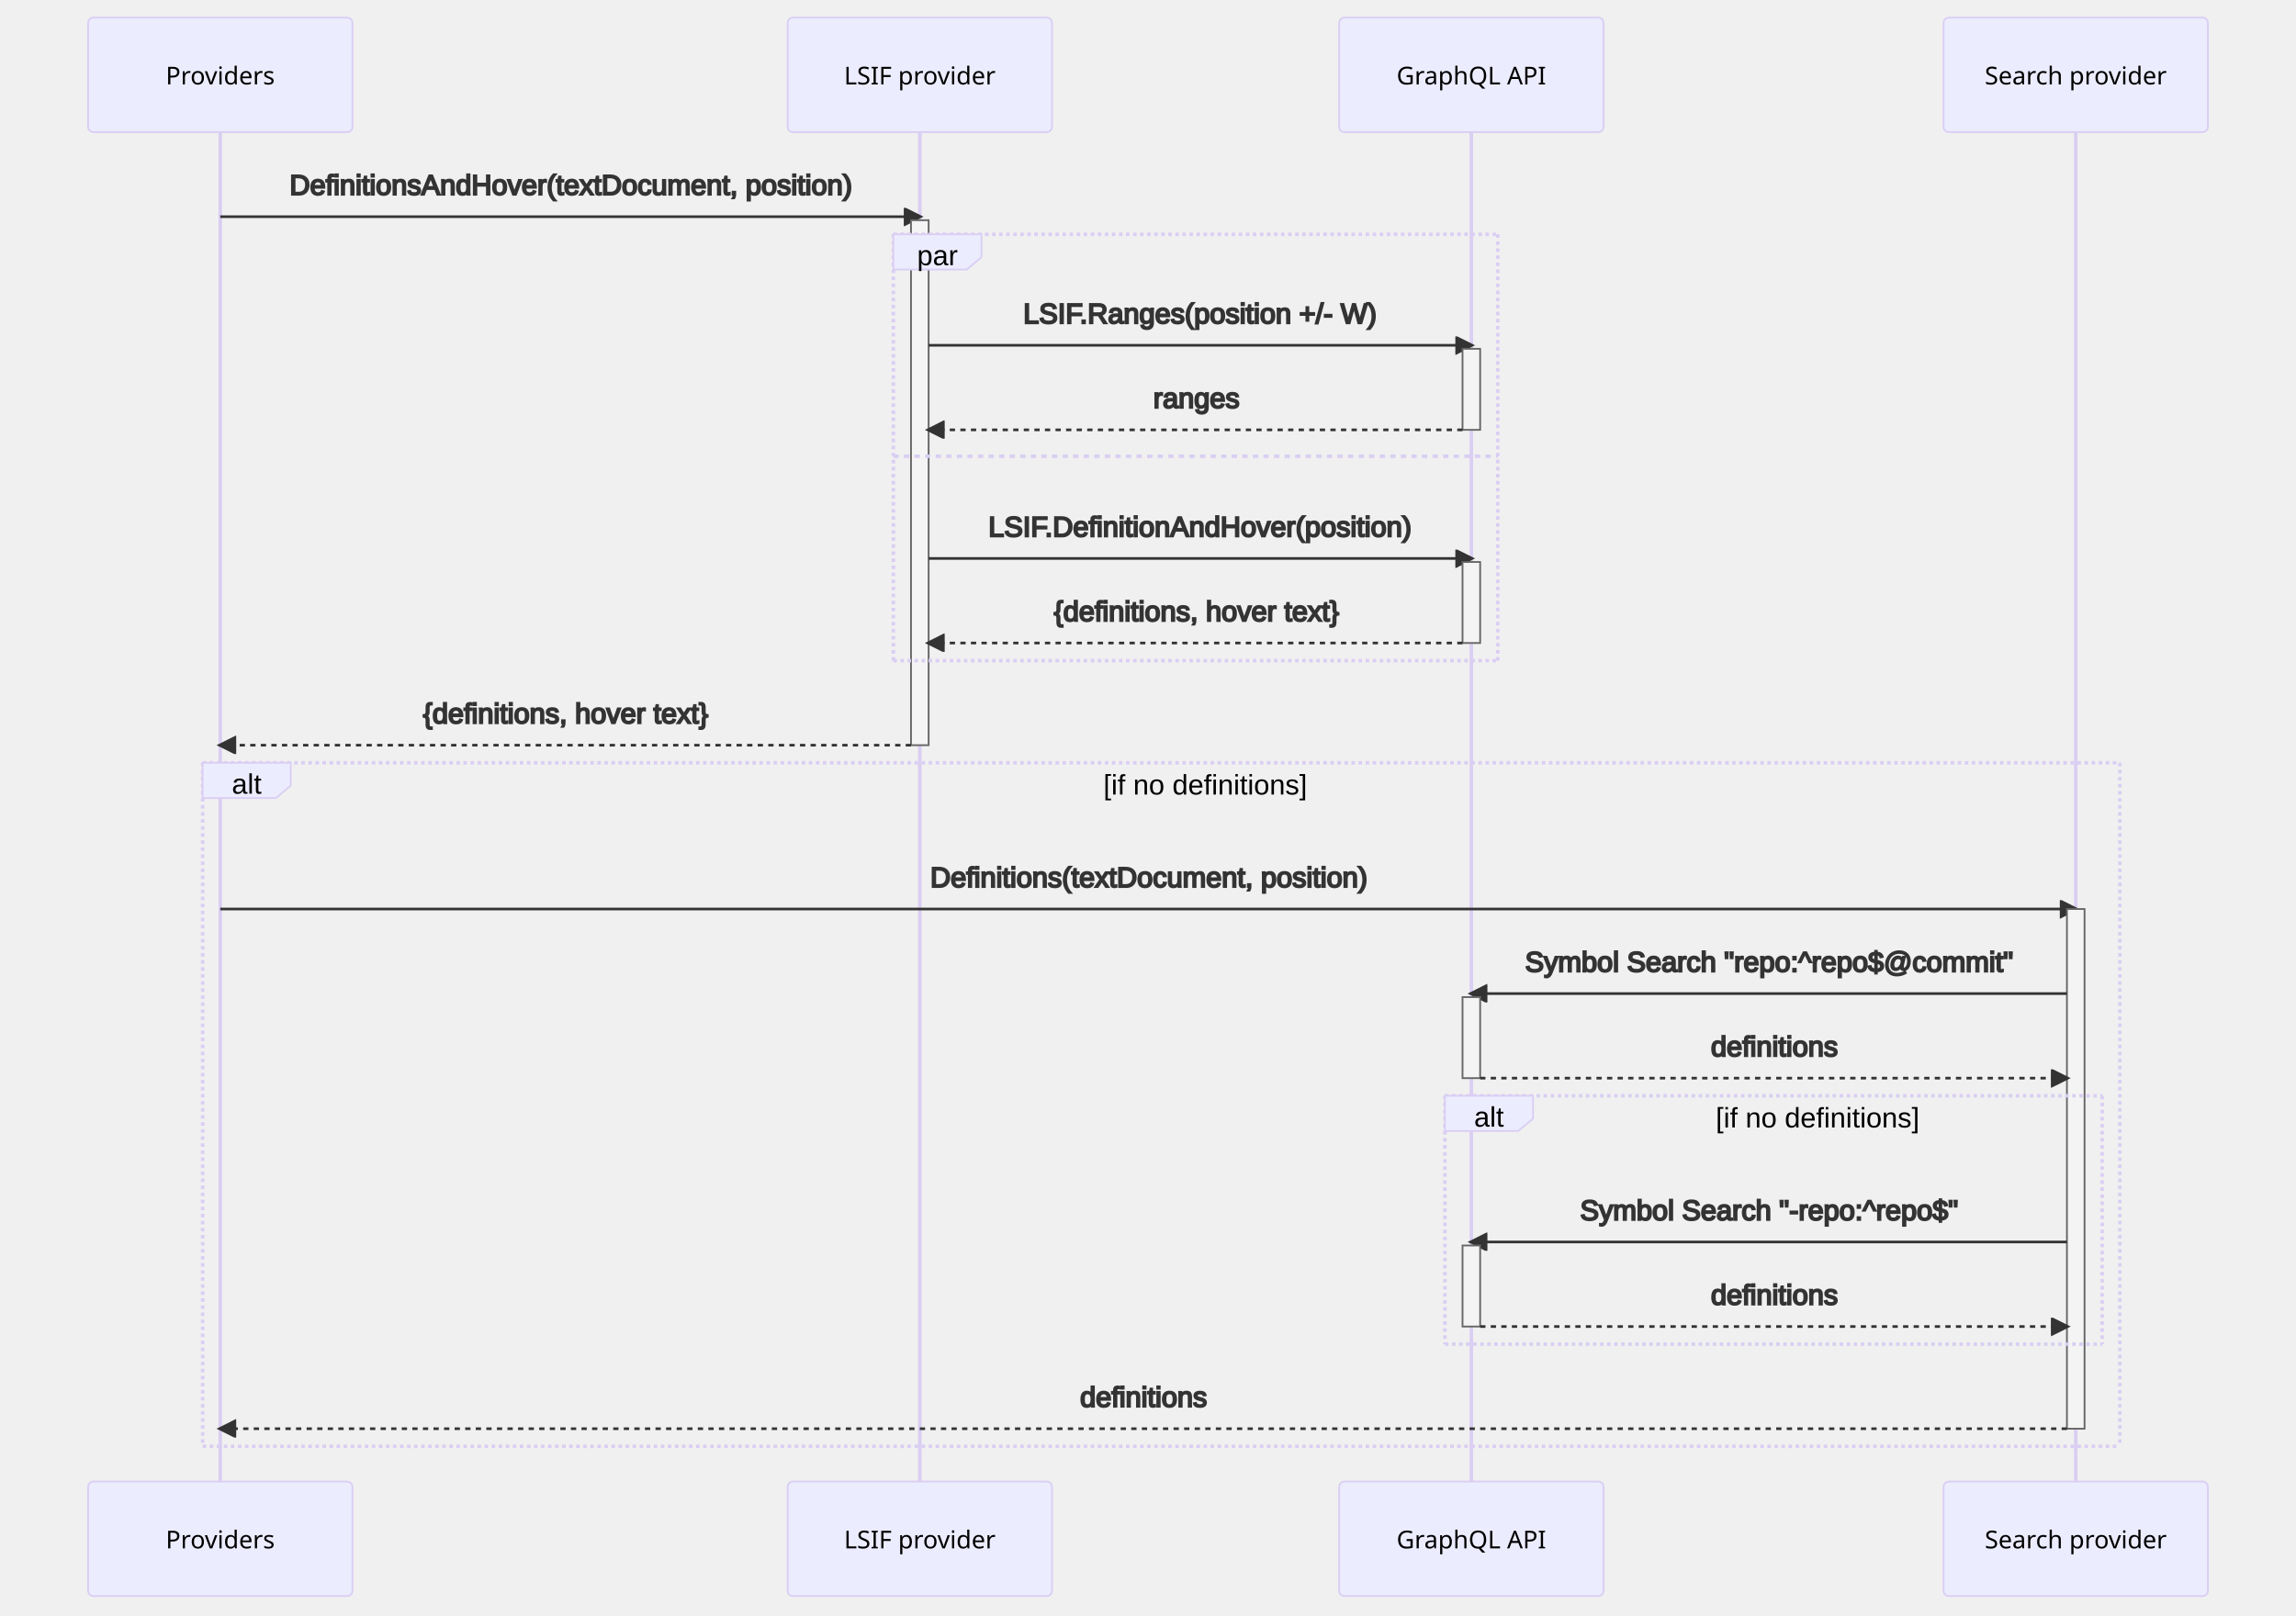
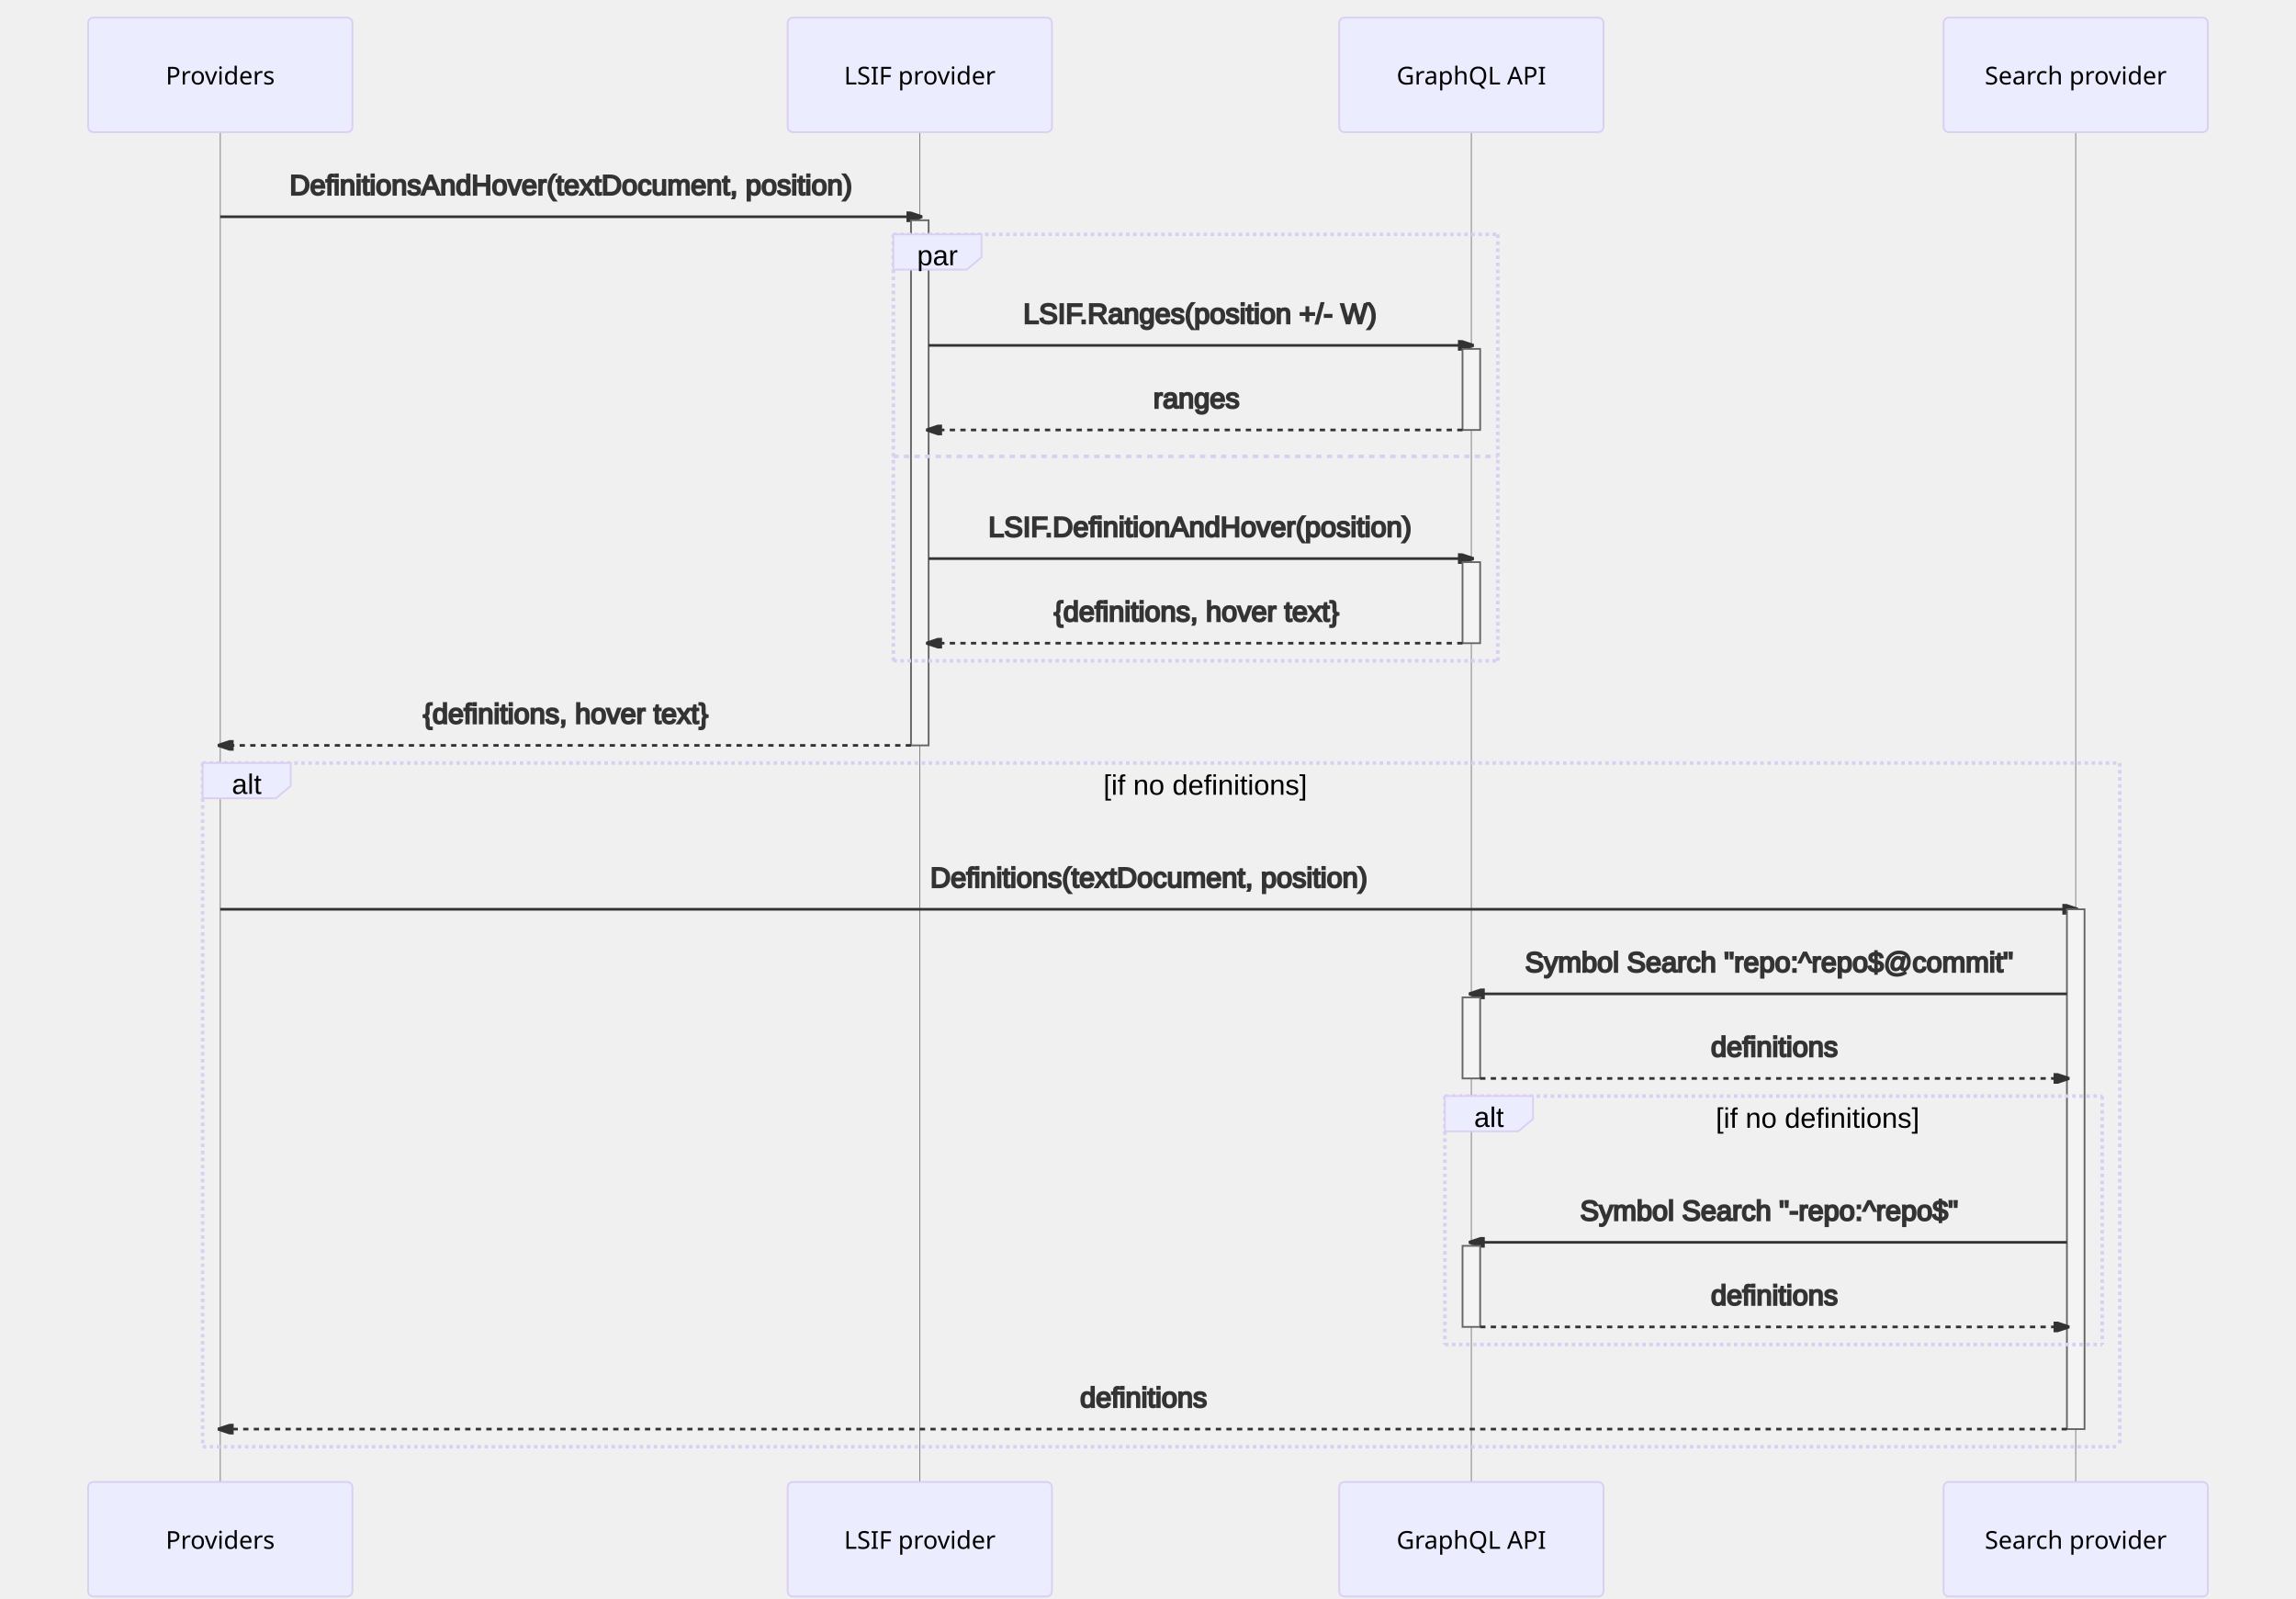
- <svg xmlns="http://www.w3.org/2000/svg" id="mermaid-extension-definitions" width="100%" height="917" style="max-width: 1303px;" viewBox="-50 -10 1303 917">
-   <style>#mermaid-extension-definitions {font-family:"trebuchet ms",verdana,arial,sans-serif;font-size:16px;fill:#333;}#mermaid-extension-definitions .error-icon{fill:#552222;}#mermaid-extension-definitions .error-text{fill:#552222;stroke:#552222;}#mermaid-extension-definitions .edge-thickness-normal{stroke-width:2px;}#mermaid-extension-definitions .edge-thickness-thick{stroke-width:3.5px;}#mermaid-extension-definitions .edge-pattern-solid{stroke-dasharray:0;}#mermaid-extension-definitions .edge-pattern-dashed{stroke-dasharray:3;}#mermaid-extension-definitions .edge-pattern-dotted{stroke-dasharray:2;}#mermaid-extension-definitions .marker{fill:#333333;stroke:#333333;}#mermaid-extension-definitions .marker.cross{stroke:#333333;}#mermaid-extension-definitions svg{font-family:"trebuchet ms",verdana,arial,sans-serif;font-size:16px;}#mermaid-extension-definitions .actor{stroke:hsl(259.626, 59.777%, 87.902%);fill:#ECECFF;}#mermaid-extension-definitions text.actor&gt;tspan{fill:black;stroke:none;}#mermaid-extension-definitions .actor-line{stroke:grey;}#mermaid-extension-definitions .messageLine0{stroke-width:1.5;stroke-dasharray:none;stroke:#333;}#mermaid-extension-definitions .messageLine1{stroke-width:1.5;stroke-dasharray:2,2;stroke:#333;}#mermaid-extension-definitions #arrowhead path{fill:#333;stroke:#333;}#mermaid-extension-definitions .sequenceNumber{fill:white;}#mermaid-extension-definitions #sequencenumber{fill:#333;}#mermaid-extension-definitions #crosshead path{fill:#333;stroke:#333;}#mermaid-extension-definitions .messageText{fill:#333;stroke:#333;}#mermaid-extension-definitions .labelBox{stroke:hsl(259.626, 59.777%, 87.902%);fill:#ECECFF;}#mermaid-extension-definitions .labelText,#mermaid-extension-definitions .labelText&gt;tspan{fill:black;stroke:none;}#mermaid-extension-definitions .loopText,#mermaid-extension-definitions .loopText&gt;tspan{fill:black;stroke:none;}#mermaid-extension-definitions .loopLine{stroke-width:2px;stroke-dasharray:2,2;stroke:hsl(259.626, 59.777%, 87.902%);fill:hsl(259.626, 59.777%, 87.902%);}#mermaid-extension-definitions .note{stroke:#aaaa33;fill:#fff5ad;}#mermaid-extension-definitions .noteText,#mermaid-extension-definitions .noteText&gt;tspan{fill:black;stroke:none;}#mermaid-extension-definitions .activation0{fill:#f4f4f4;stroke:#666;}#mermaid-extension-definitions .activation1{fill:#f4f4f4;stroke:#666;}#mermaid-extension-definitions .activation2{fill:#f4f4f4;stroke:#666;}#mermaid-extension-definitions .actorPopupMenu{position:absolute;}#mermaid-extension-definitions .actorPopupMenuPanel{position:absolute;fill:#ECECFF;box-shadow:0px 8px 16px 0px rgba(0,0,0,0.2);filter:drop-shadow(3px 5px 2px rgb(0 0 0 / 0.4));}#mermaid-extension-definitions .actor-man line{stroke:hsl(259.626, 59.777%, 87.902%);fill:#ECECFF;}#mermaid-extension-definitions .actor-man circle,#mermaid-extension-definitions line{stroke:hsl(259.626, 59.777%, 87.902%);fill:#ECECFF;stroke-width:2px;}#mermaid-extension-definitions :root{--mermaid-font-family:"trebuchet ms",verdana,arial,sans-serif;}</style>
+ <svg xmlns="http://www.w3.org/2000/svg" id="mermaid-extension-definitions" width="100%" height="100%" style="max-width:1303px;" viewBox="-50 -10 1303 907">
+   <style>#mermaid-extension-definitions{font-family:"trebuchet ms",verdana,arial;font-size:16px;fill:#333;}#mermaid-extension-definitions .error-icon{fill:#552222;}#mermaid-extension-definitions .error-text{fill:#552222;stroke:#552222;}#mermaid-extension-definitions .edge-thickness-normal{stroke-width:2px;}#mermaid-extension-definitions .edge-thickness-thick{stroke-width:3.5px;}#mermaid-extension-definitions .edge-pattern-solid{stroke-dasharray:0;}#mermaid-extension-definitions .edge-pattern-dashed{stroke-dasharray:3;}#mermaid-extension-definitions .edge-pattern-dotted{stroke-dasharray:2;}#mermaid-extension-definitions .marker{fill:#333333;}#mermaid-extension-definitions .marker.cross{stroke:#333333;}#mermaid-extension-definitions svg{font-family:"trebuchet ms",verdana,arial;font-size:16px;}#mermaid-extension-definitions .actor{stroke:hsl(259.626,59.777%,87.902%);fill:#ECECFF;}#mermaid-extension-definitions text.actor &gt; tspan{fill:black;stroke:none;}#mermaid-extension-definitions .actor-line{stroke:grey;}#mermaid-extension-definitions .messageLine0{stroke-width:1.5;stroke-dasharray:none;stroke:#333;}#mermaid-extension-definitions .messageLine1{stroke-width:1.5;stroke-dasharray:2,2;stroke:#333;}#mermaid-extension-definitions #arrowhead path{fill:#333;stroke:#333;}#mermaid-extension-definitions .sequenceNumber{fill:white;}#mermaid-extension-definitions #sequencenumber{fill:#333;}#mermaid-extension-definitions #crosshead path{fill:#333;stroke:#333;}#mermaid-extension-definitions .messageText{fill:#333;stroke:#333;}#mermaid-extension-definitions .labelBox{stroke:hsl(259.626,59.777%,87.902%);fill:#ECECFF;}#mermaid-extension-definitions .labelText,#mermaid-extension-definitions .labelText &gt; tspan{fill:black;stroke:none;}#mermaid-extension-definitions .loopText,#mermaid-extension-definitions .loopText &gt; tspan{fill:black;stroke:none;}#mermaid-extension-definitions .loopLine{stroke-width:2px;stroke-dasharray:2,2;stroke:hsl(259.626,59.777%,87.902%);fill:hsl(259.626,59.777%,87.902%);}#mermaid-extension-definitions .note{stroke:#aaaa33;fill:#fff5ad;}#mermaid-extension-definitions .noteText,#mermaid-extension-definitions .noteText &gt; tspan{fill:black;stroke:none;}#mermaid-extension-definitions .activation0{fill:#f4f4f4;stroke:#666;}#mermaid-extension-definitions .activation1{fill:#f4f4f4;stroke:#666;}#mermaid-extension-definitions .activation2{fill:#f4f4f4;stroke:#666;}#mermaid-extension-definitions:root{--mermaid-font-family:"trebuchet ms",verdana,arial;}#mermaid-extension-definitions sequence{fill:apa;}</style>
  <g />
-   <defs>
-     <symbol id="computer" width="24" height="24">
-       <path transform="scale(.5)" d="M2 2v13h20v-13h-20zm18 11h-16v-9h16v9zm-10.228 6l.466-1h3.524l.467 1h-4.457zm14.228 3h-24l2-6h2.104l-1.33 4h18.45l-1.297-4h2.073l2 6zm-5-10h-14v-7h14v7z" />
-     </symbol>
-   </defs>
-   <defs>
-     <symbol id="database" fill-rule="evenodd" clip-rule="evenodd">
-       <path transform="scale(.5)" d="M12.258.001l.256.004.255.005.253.008.251.01.249.012.247.015.246.016.242.019.241.02.239.023.236.024.233.027.231.028.229.031.225.032.223.034.22.036.217.038.214.04.211.041.208.043.205.045.201.046.198.048.194.05.191.051.187.053.183.054.18.056.175.057.172.059.168.06.163.061.16.063.155.064.15.066.074.033.073.033.071.034.07.034.069.035.068.035.067.035.066.035.064.036.064.036.062.036.06.036.06.037.058.037.058.037.055.038.055.038.053.038.052.038.051.039.05.039.048.039.047.039.045.04.044.04.043.04.041.04.04.041.039.041.037.041.036.041.034.041.033.042.032.042.03.042.029.042.027.042.026.043.024.043.023.043.021.043.02.043.018.044.017.043.015.044.013.044.012.044.011.045.009.044.007.045.006.045.004.045.002.045.001.045v17l-.001.045-.002.045-.004.045-.006.045-.007.045-.009.044-.011.045-.012.044-.013.044-.015.044-.017.043-.018.044-.02.043-.021.043-.023.043-.024.043-.026.043-.027.042-.029.042-.03.042-.032.042-.033.042-.034.041-.036.041-.037.041-.039.041-.04.041-.041.04-.043.04-.044.04-.045.04-.047.039-.048.039-.05.039-.051.039-.052.038-.053.038-.055.038-.055.038-.058.037-.058.037-.06.037-.06.036-.062.036-.064.036-.064.036-.066.035-.067.035-.068.035-.069.035-.07.034-.071.034-.073.033-.074.033-.15.066-.155.064-.16.063-.163.061-.168.06-.172.059-.175.057-.18.056-.183.054-.187.053-.191.051-.194.05-.198.048-.201.046-.205.045-.208.043-.211.041-.214.04-.217.038-.22.036-.223.034-.225.032-.229.031-.231.028-.233.027-.236.024-.239.023-.241.02-.242.019-.246.016-.247.015-.249.012-.251.01-.253.008-.255.005-.256.004-.258.001-.258-.001-.256-.004-.255-.005-.253-.008-.251-.01-.249-.012-.247-.015-.245-.016-.243-.019-.241-.02-.238-.023-.236-.024-.234-.027-.231-.028-.228-.031-.226-.032-.223-.034-.22-.036-.217-.038-.214-.04-.211-.041-.208-.043-.204-.045-.201-.046-.198-.048-.195-.05-.19-.051-.187-.053-.184-.054-.179-.056-.176-.057-.172-.059-.167-.06-.164-.061-.159-.063-.155-.064-.151-.066-.074-.033-.072-.033-.072-.034-.07-.034-.069-.035-.068-.035-.067-.035-.066-.035-.064-.036-.063-.036-.062-.036-.061-.036-.06-.037-.058-.037-.057-.037-.056-.038-.055-.038-.053-.038-.052-.038-.051-.039-.049-.039-.049-.039-.046-.039-.046-.04-.044-.04-.043-.04-.041-.04-.04-.041-.039-.041-.037-.041-.036-.041-.034-.041-.033-.042-.032-.042-.03-.042-.029-.042-.027-.042-.026-.043-.024-.043-.023-.043-.021-.043-.02-.043-.018-.044-.017-.043-.015-.044-.013-.044-.012-.044-.011-.045-.009-.044-.007-.045-.006-.045-.004-.045-.002-.045-.001-.045v-17l.001-.045.002-.045.004-.045.006-.045.007-.045.009-.044.011-.045.012-.044.013-.044.015-.044.017-.043.018-.044.02-.043.021-.043.023-.043.024-.043.026-.043.027-.042.029-.042.03-.042.032-.042.033-.042.034-.041.036-.041.037-.041.039-.041.04-.041.041-.04.043-.04.044-.04.046-.04.046-.039.049-.039.049-.039.051-.039.052-.038.053-.038.055-.038.056-.038.057-.037.058-.037.06-.037.061-.036.062-.036.063-.036.064-.036.066-.035.067-.035.068-.035.069-.035.07-.034.072-.034.072-.033.074-.033.151-.066.155-.064.159-.063.164-.061.167-.06.172-.059.176-.057.179-.056.184-.054.187-.053.19-.051.195-.05.198-.048.201-.046.204-.045.208-.043.211-.041.214-.04.217-.038.22-.036.223-.034.226-.032.228-.031.231-.028.234-.027.236-.024.238-.023.241-.02.243-.019.245-.016.247-.015.249-.012.251-.01.253-.008.255-.005.256-.004.258-.001.258.001zm-9.258 20.499v.01l.001.021.003.021.004.022.005.021.006.022.007.022.009.023.01.022.011.023.012.023.013.023.015.023.016.024.017.023.018.024.019.024.021.024.022.025.023.024.024.025.052.049.056.05.061.051.066.051.07.051.075.051.079.052.084.052.088.052.092.052.097.052.102.051.105.052.11.052.114.051.119.051.123.051.127.05.131.05.135.05.139.048.144.049.147.047.152.047.155.047.16.045.163.045.167.043.171.043.176.041.178.041.183.039.187.039.19.037.194.035.197.035.202.033.204.031.209.03.212.029.216.027.219.025.222.024.226.021.23.02.233.018.236.016.24.015.243.012.246.01.249.008.253.005.256.004.259.001.26-.001.257-.004.254-.005.25-.008.247-.011.244-.012.241-.014.237-.016.233-.018.231-.021.226-.021.224-.024.22-.026.216-.027.212-.028.21-.031.205-.031.202-.034.198-.034.194-.036.191-.037.187-.039.183-.04.179-.04.175-.042.172-.043.168-.044.163-.045.16-.046.155-.046.152-.047.148-.048.143-.049.139-.049.136-.05.131-.05.126-.05.123-.051.118-.052.114-.051.11-.052.106-.052.101-.052.096-.052.092-.052.088-.053.083-.051.079-.052.074-.052.07-.051.065-.051.06-.051.056-.05.051-.05.023-.024.023-.025.021-.024.02-.024.019-.024.018-.024.017-.024.015-.023.014-.024.013-.023.012-.023.01-.023.01-.022.008-.022.006-.022.006-.022.004-.022.004-.021.001-.021.001-.021v-4.127l-.077.055-.08.053-.083.054-.085.053-.087.052-.09.052-.093.051-.095.05-.097.05-.1.049-.102.049-.105.048-.106.047-.109.047-.111.046-.114.045-.115.045-.118.044-.12.043-.122.042-.124.042-.126.041-.128.04-.13.04-.132.038-.134.038-.135.037-.138.037-.139.035-.142.035-.143.034-.144.033-.147.032-.148.031-.15.03-.151.03-.153.029-.154.027-.156.027-.158.026-.159.025-.161.024-.162.023-.163.022-.165.021-.166.02-.167.019-.169.018-.169.017-.171.016-.173.015-.173.014-.175.013-.175.012-.177.011-.178.01-.179.008-.179.008-.181.006-.182.005-.182.004-.184.003-.184.002h-.37l-.184-.002-.184-.003-.182-.004-.182-.005-.181-.006-.179-.008-.179-.008-.178-.01-.176-.011-.176-.012-.175-.013-.173-.014-.172-.015-.171-.016-.17-.017-.169-.018-.167-.019-.166-.02-.165-.021-.163-.022-.162-.023-.161-.024-.159-.025-.157-.026-.156-.027-.155-.027-.153-.029-.151-.03-.15-.03-.148-.031-.146-.032-.145-.033-.143-.034-.141-.035-.14-.035-.137-.037-.136-.037-.134-.038-.132-.038-.13-.04-.128-.04-.126-.041-.124-.042-.122-.042-.12-.044-.117-.043-.116-.045-.113-.045-.112-.046-.109-.047-.106-.047-.105-.048-.102-.049-.1-.049-.097-.05-.095-.05-.093-.052-.09-.051-.087-.052-.085-.053-.083-.054-.08-.054-.077-.054v4.127zm0-5.654v.011l.001.021.003.021.004.021.005.022.006.022.007.022.009.022.01.022.011.023.012.023.013.023.015.024.016.023.017.024.018.024.019.024.021.024.022.024.023.025.024.024.052.05.056.05.061.05.066.051.07.051.075.052.079.051.084.052.088.052.092.052.097.052.102.052.105.052.11.051.114.051.119.052.123.05.127.051.131.05.135.049.139.049.144.048.147.048.152.047.155.046.16.045.163.045.167.044.171.042.176.042.178.04.183.04.187.038.19.037.194.036.197.034.202.033.204.032.209.03.212.028.216.027.219.025.222.024.226.022.23.02.233.018.236.016.24.014.243.012.246.01.249.008.253.006.256.003.259.001.26-.001.257-.003.254-.006.25-.008.247-.01.244-.012.241-.015.237-.016.233-.018.231-.02.226-.022.224-.024.22-.025.216-.027.212-.029.21-.03.205-.032.202-.033.198-.035.194-.036.191-.037.187-.039.183-.039.179-.041.175-.042.172-.043.168-.044.163-.045.16-.045.155-.047.152-.047.148-.048.143-.048.139-.05.136-.049.131-.05.126-.051.123-.051.118-.051.114-.052.11-.052.106-.052.101-.052.096-.052.092-.052.088-.052.083-.052.079-.052.074-.051.07-.052.065-.051.06-.05.056-.051.051-.049.023-.025.023-.024.021-.025.02-.024.019-.024.018-.024.017-.024.015-.023.014-.023.013-.024.012-.022.01-.023.01-.023.008-.022.006-.022.006-.022.004-.021.004-.022.001-.021.001-.021v-4.139l-.077.054-.08.054-.083.054-.085.052-.087.053-.09.051-.093.051-.095.051-.097.05-.1.049-.102.049-.105.048-.106.047-.109.047-.111.046-.114.045-.115.044-.118.044-.12.044-.122.042-.124.042-.126.041-.128.04-.13.039-.132.039-.134.038-.135.037-.138.036-.139.036-.142.035-.143.033-.144.033-.147.033-.148.031-.15.03-.151.03-.153.028-.154.028-.156.027-.158.026-.159.025-.161.024-.162.023-.163.022-.165.021-.166.02-.167.019-.169.018-.169.017-.171.016-.173.015-.173.014-.175.013-.175.012-.177.011-.178.009-.179.009-.179.007-.181.007-.182.005-.182.004-.184.003-.184.002h-.37l-.184-.002-.184-.003-.182-.004-.182-.005-.181-.007-.179-.007-.179-.009-.178-.009-.176-.011-.176-.012-.175-.013-.173-.014-.172-.015-.171-.016-.17-.017-.169-.018-.167-.019-.166-.02-.165-.021-.163-.022-.162-.023-.161-.024-.159-.025-.157-.026-.156-.027-.155-.028-.153-.028-.151-.03-.15-.03-.148-.031-.146-.033-.145-.033-.143-.033-.141-.035-.14-.036-.137-.036-.136-.037-.134-.038-.132-.039-.13-.039-.128-.04-.126-.041-.124-.042-.122-.043-.12-.043-.117-.044-.116-.044-.113-.046-.112-.046-.109-.046-.106-.047-.105-.048-.102-.049-.1-.049-.097-.05-.095-.051-.093-.051-.09-.051-.087-.053-.085-.052-.083-.054-.08-.054-.077-.054v4.139zm0-5.666v.011l.001.02.003.022.004.021.005.022.006.021.007.022.009.023.01.022.011.023.012.023.013.023.015.023.016.024.017.024.018.023.019.024.021.025.022.024.023.024.024.025.052.05.056.05.061.05.066.051.07.051.075.052.079.051.084.052.088.052.092.052.097.052.102.052.105.051.11.052.114.051.119.051.123.051.127.05.131.05.135.05.139.049.144.048.147.048.152.047.155.046.16.045.163.045.167.043.171.043.176.042.178.04.183.04.187.038.19.037.194.036.197.034.202.033.204.032.209.03.212.028.216.027.219.025.222.024.226.021.23.02.233.018.236.017.24.014.243.012.246.01.249.008.253.006.256.003.259.001.26-.001.257-.003.254-.006.25-.008.247-.01.244-.013.241-.014.237-.016.233-.018.231-.02.226-.022.224-.024.22-.025.216-.027.212-.029.21-.03.205-.032.202-.033.198-.035.194-.036.191-.037.187-.039.183-.039.179-.041.175-.042.172-.043.168-.044.163-.045.16-.045.155-.047.152-.047.148-.048.143-.049.139-.049.136-.049.131-.051.126-.05.123-.051.118-.052.114-.051.11-.052.106-.052.101-.052.096-.052.092-.052.088-.052.083-.052.079-.052.074-.052.07-.051.065-.051.06-.051.056-.05.051-.049.023-.025.023-.025.021-.024.02-.024.019-.024.018-.024.017-.024.015-.023.014-.024.013-.023.012-.023.01-.022.01-.023.008-.022.006-.022.006-.022.004-.022.004-.021.001-.021.001-.021v-4.153l-.077.054-.08.054-.083.053-.085.053-.087.053-.09.051-.093.051-.095.051-.097.05-.1.049-.102.048-.105.048-.106.048-.109.046-.111.046-.114.046-.115.044-.118.044-.12.043-.122.043-.124.042-.126.041-.128.04-.13.039-.132.039-.134.038-.135.037-.138.036-.139.036-.142.034-.143.034-.144.033-.147.032-.148.032-.15.03-.151.03-.153.028-.154.028-.156.027-.158.026-.159.024-.161.024-.162.023-.163.023-.165.021-.166.02-.167.019-.169.018-.169.017-.171.016-.173.015-.173.014-.175.013-.175.012-.177.01-.178.01-.179.009-.179.007-.181.006-.182.006-.182.004-.184.003-.184.001-.185.001-.185-.001-.184-.001-.184-.003-.182-.004-.182-.006-.181-.006-.179-.007-.179-.009-.178-.01-.176-.01-.176-.012-.175-.013-.173-.014-.172-.015-.171-.016-.17-.017-.169-.018-.167-.019-.166-.02-.165-.021-.163-.023-.162-.023-.161-.024-.159-.024-.157-.026-.156-.027-.155-.028-.153-.028-.151-.03-.15-.03-.148-.032-.146-.032-.145-.033-.143-.034-.141-.034-.14-.036-.137-.036-.136-.037-.134-.038-.132-.039-.13-.039-.128-.041-.126-.041-.124-.041-.122-.043-.12-.043-.117-.044-.116-.044-.113-.046-.112-.046-.109-.046-.106-.048-.105-.048-.102-.048-.1-.05-.097-.049-.095-.051-.093-.051-.09-.052-.087-.052-.085-.053-.083-.053-.08-.054-.077-.054v4.153zm8.74-8.179l-.257.004-.254.005-.25.008-.247.011-.244.012-.241.014-.237.016-.233.018-.231.021-.226.022-.224.023-.22.026-.216.027-.212.028-.21.031-.205.032-.202.033-.198.034-.194.036-.191.038-.187.038-.183.04-.179.041-.175.042-.172.043-.168.043-.163.045-.16.046-.155.046-.152.048-.148.048-.143.048-.139.049-.136.05-.131.05-.126.051-.123.051-.118.051-.114.052-.11.052-.106.052-.101.052-.096.052-.092.052-.088.052-.083.052-.079.052-.074.051-.07.052-.065.051-.06.05-.056.05-.051.05-.023.025-.023.024-.021.024-.02.025-.019.024-.018.024-.017.023-.015.024-.014.023-.013.023-.012.023-.01.023-.01.022-.008.022-.006.023-.006.021-.004.022-.004.021-.001.021-.001.021.001.021.001.021.004.021.004.022.006.021.006.023.008.022.01.022.01.023.012.023.013.023.014.023.015.024.017.023.018.024.019.024.02.025.021.024.023.024.023.025.051.05.056.05.06.05.065.051.07.052.074.051.079.052.083.052.088.052.092.052.096.052.101.052.106.052.11.052.114.052.118.051.123.051.126.051.131.05.136.05.139.049.143.048.148.048.152.048.155.046.16.046.163.045.168.043.172.043.175.042.179.041.183.04.187.038.191.038.194.036.198.034.202.033.205.032.21.031.212.028.216.027.22.026.224.023.226.022.231.021.233.018.237.016.241.014.244.012.247.011.25.008.254.005.257.004.26.001.26-.001.257-.004.254-.005.25-.008.247-.011.244-.012.241-.014.237-.016.233-.018.231-.021.226-.022.224-.023.22-.026.216-.027.212-.028.21-.031.205-.032.202-.033.198-.034.194-.036.191-.038.187-.038.183-.04.179-.041.175-.042.172-.043.168-.043.163-.045.16-.046.155-.046.152-.048.148-.048.143-.048.139-.049.136-.05.131-.05.126-.051.123-.051.118-.051.114-.052.11-.052.106-.052.101-.052.096-.052.092-.052.088-.052.083-.052.079-.052.074-.051.07-.052.065-.051.06-.05.056-.05.051-.05.023-.025.023-.024.021-.024.02-.025.019-.024.018-.024.017-.023.015-.024.014-.023.013-.023.012-.023.01-.023.01-.022.008-.022.006-.023.006-.021.004-.022.004-.021.001-.021.001-.021-.001-.021-.001-.021-.004-.021-.004-.022-.006-.021-.006-.023-.008-.022-.01-.022-.01-.023-.012-.023-.013-.023-.014-.023-.015-.024-.017-.023-.018-.024-.019-.024-.02-.025-.021-.024-.023-.024-.023-.025-.051-.05-.056-.05-.06-.05-.065-.051-.07-.052-.074-.051-.079-.052-.083-.052-.088-.052-.092-.052-.096-.052-.101-.052-.106-.052-.11-.052-.114-.052-.118-.051-.123-.051-.126-.051-.131-.05-.136-.05-.139-.049-.143-.048-.148-.048-.152-.048-.155-.046-.16-.046-.163-.045-.168-.043-.172-.043-.175-.042-.179-.041-.183-.04-.187-.038-.191-.038-.194-.036-.198-.034-.202-.033-.205-.032-.21-.031-.212-.028-.216-.027-.22-.026-.224-.023-.226-.022-.231-.021-.233-.018-.237-.016-.241-.014-.244-.012-.247-.011-.25-.008-.254-.005-.257-.004-.26-.001-.26.001z" />
-     </symbol>
-   </defs>
-   <defs>
-     <symbol id="clock" width="24" height="24">
-       <path transform="scale(.5)" d="M12 2c5.514 0 10 4.486 10 10s-4.486 10-10 10-10-4.486-10-10 4.486-10 10-10zm0-2c-6.627 0-12 5.373-12 12s5.373 12 12 12 12-5.373 12-12-5.373-12-12-12zm5.848 12.459c.202.038.202.333.001.372-1.907.361-6.045 1.111-6.547 1.111-.719 0-1.301-.582-1.301-1.301 0-.512.77-5.447 1.125-7.445.034-.192.312-.181.343.014l.985 6.238 5.394 1.011z" />
-     </symbol>
-   </defs>
  <g>
-     <line id="actor0" x1="75" y1="5" x2="75" y2="851" class="200" stroke-width="0.5px" stroke="#999" />
-     <g id="root-0">
-       <rect x="0" y="0" fill="#eaeaea" stroke="#666" width="150" height="65" rx="3" ry="3" class="actor" />
-       <text x="75" y="32.5" dominant-baseline="central" alignment-baseline="central" class="actor" style="text-anchor: middle; font-size: 14px; font-weight: 400; font-family: Open-Sans, sans-serif;">
-         <tspan x="75" dy="0">Providers</tspan>
-       </text>
-     </g>
+     <line id="actor0" x1="75" y1="5" x2="75" y2="896" class="actor-line" stroke-width="0.5px" stroke="#999" />
+     <rect x="0" y="0" fill="#eaeaea" stroke="#666" width="150" height="65" rx="3" ry="3" class="actor" />
+     <text x="75" y="32.5" dominant-baseline="central" alignment-baseline="central" class="actor" style="text-anchor: middle; font-size: 14px; font-weight: 400; font-family: Open-Sans, sans-serif;">
+       <tspan x="75" dy="0">Providers</tspan>
+     </text>
  </g>
  <g>
-     <line id="actor1" x1="472" y1="5" x2="472" y2="851" class="200" stroke-width="0.5px" stroke="#999" />
-     <g id="root-1">
-       <rect x="397" y="0" fill="#eaeaea" stroke="#666" width="150" height="65" rx="3" ry="3" class="actor" />
-       <text x="472" y="32.5" dominant-baseline="central" alignment-baseline="central" class="actor" style="text-anchor: middle; font-size: 14px; font-weight: 400; font-family: Open-Sans, sans-serif;">
-         <tspan x="472" dy="0">LSIF provider</tspan>
-       </text>
-     </g>
+     <line id="actor1" x1="472" y1="5" x2="472" y2="896" class="actor-line" stroke-width="0.5px" stroke="#999" />
+     <rect x="397" y="0" fill="#eaeaea" stroke="#666" width="150" height="65" rx="3" ry="3" class="actor" />
+     <text x="472" y="32.5" dominant-baseline="central" alignment-baseline="central" class="actor" style="text-anchor: middle; font-size: 14px; font-weight: 400; font-family: Open-Sans, sans-serif;">
+       <tspan x="472" dy="0">LSIF provider</tspan>
+     </text>
  </g>
  <g>
-     <line id="actor2" x1="785" y1="5" x2="785" y2="851" class="200" stroke-width="0.5px" stroke="#999" />
-     <g id="root-2">
-       <rect x="710" y="0" fill="#eaeaea" stroke="#666" width="150" height="65" rx="3" ry="3" class="actor" />
-       <text x="785" y="32.5" dominant-baseline="central" alignment-baseline="central" class="actor" style="text-anchor: middle; font-size: 14px; font-weight: 400; font-family: Open-Sans, sans-serif;">
-         <tspan x="785" dy="0">GraphQL API</tspan>
-       </text>
-     </g>
+     <line id="actor2" x1="785" y1="5" x2="785" y2="896" class="actor-line" stroke-width="0.5px" stroke="#999" />
+     <rect x="710" y="0" fill="#eaeaea" stroke="#666" width="150" height="65" rx="3" ry="3" class="actor" />
+     <text x="785" y="32.5" dominant-baseline="central" alignment-baseline="central" class="actor" style="text-anchor: middle; font-size: 14px; font-weight: 400; font-family: Open-Sans, sans-serif;">
+       <tspan x="785" dy="0">GraphQL API</tspan>
+     </text>
  </g>
  <g>
-     <line id="actor3" x1="1128" y1="5" x2="1128" y2="851" class="200" stroke-width="0.5px" stroke="#999" />
-     <g id="root-3">
-       <rect x="1053" y="0" fill="#eaeaea" stroke="#666" width="150" height="65" rx="3" ry="3" class="actor" />
-       <text x="1128" y="32.5" dominant-baseline="central" alignment-baseline="central" class="actor" style="text-anchor: middle; font-size: 14px; font-weight: 400; font-family: Open-Sans, sans-serif;">
-         <tspan x="1128" dy="0">Search provider</tspan>
-       </text>
-     </g>
+     <line id="actor3" x1="1128" y1="5" x2="1128" y2="896" class="actor-line" stroke-width="0.5px" stroke="#999" />
+     <rect x="1053" y="0" fill="#eaeaea" stroke="#666" width="150" height="65" rx="3" ry="3" class="actor" />
+     <text x="1128" y="32.5" dominant-baseline="central" alignment-baseline="central" class="actor" style="text-anchor: middle; font-size: 14px; font-weight: 400; font-family: Open-Sans, sans-serif;">
+       <tspan x="1128" dy="0">Search provider</tspan>
+     </text>
  </g>
  <defs>
-     <marker id="arrowhead" refX="9" refY="5" markerUnits="userSpaceOnUse" markerWidth="12" markerHeight="12" orient="auto">
-       <path d="M 0 0 L 10 5 L 0 10 z" />
+     <marker id="arrowhead" refX="5" refY="2" markerWidth="6" markerHeight="4" orient="auto">
+       <path d="M 0,0 V 4 L6,2 Z" />
    </marker>
  </defs>
  <defs>
    <marker id="crosshead" markerWidth="15" markerHeight="8" orient="auto" refX="16" refY="4">
      <path fill="black" stroke="#000000" stroke-width="1px" d="M 9,2 V 6 L16,4 Z" style="stroke-dasharray: 0, 0;" />
      <path fill="none" stroke="#000000" stroke-width="1px" d="M 0,1 L 6,7 M 6,1 L 0,7" style="stroke-dasharray: 0, 0;" />
    </marker>
  </defs>
  <defs>
-     <marker id="filled-head" refX="18" refY="7" markerWidth="20" markerHeight="28" orient="auto">
-       <path d="M 18,7 L9,13 L14,7 L9,1 Z" />
-     </marker>
-   </defs>
-   <defs>
    <marker id="sequencenumber" refX="15" refY="15" markerWidth="60" markerHeight="40" orient="auto">
      <circle cx="15" cy="15" r="6" />
    </marker>
  </defs>
-   <text x="274" y="80" text-anchor="middle" dominant-baseline="middle" alignment-baseline="middle" class="messageText" dy="1em" style="font-family: &quot;trebuchet ms&quot;, verdana, arial, sans-serif; font-size: 16px; font-weight: 400;">DefinitionsAndHover(textDocument, position)</text>
+   <text x="274" y="80" text-anchor="middle" dominant-baseline="middle" alignment-baseline="middle" class="messageText" dy="1em" style="font-family: &quot;trebuchet ms&quot;, verdana, arial; font-size: 16px; font-weight: 400;">DefinitionsAndHover(textDocument, position)</text>
  <line x1="75" y1="113" x2="472" y2="113" class="messageLine0" stroke-width="2" stroke="none" marker-end="url(#arrowhead)" style="fill: none;" />
  <g>
    <rect x="467" y="115" fill="#EDF2AE" stroke="#666" width="10" height="298" rx="0" ry="0" class="activation0" />
  </g>
-   <text x="631" y="153" text-anchor="middle" dominant-baseline="middle" alignment-baseline="middle" class="messageText" dy="1em" style="font-family: &quot;trebuchet ms&quot;, verdana, arial, sans-serif; font-size: 16px; font-weight: 400;">LSIF.Ranges(position +/- W)</text>
+   <text x="631" y="153" text-anchor="middle" dominant-baseline="middle" alignment-baseline="middle" class="messageText" dy="1em" style="font-family: &quot;trebuchet ms&quot;, verdana, arial; font-size: 16px; font-weight: 400;">LSIF.Ranges(position +/- W)</text>
  <line x1="477" y1="186" x2="785" y2="186" class="messageLine0" stroke-width="2" stroke="none" marker-end="url(#arrowhead)" style="fill: none;" />
  <g>
    <rect x="780" y="188" fill="#EDF2AE" stroke="#666" width="10" height="46" rx="0" ry="0" class="activation0" />
  </g>
-   <text x="629" y="201" text-anchor="middle" dominant-baseline="middle" alignment-baseline="middle" class="messageText" dy="1em" style="font-family: &quot;trebuchet ms&quot;, verdana, arial, sans-serif; font-size: 16px; font-weight: 400;">ranges</text>
+   <text x="629" y="201" text-anchor="middle" dominant-baseline="middle" alignment-baseline="middle" class="messageText" dy="1em" style="font-family: &quot;trebuchet ms&quot;, verdana, arial; font-size: 16px; font-weight: 400;">ranges</text>
  <line x1="780" y1="234" x2="477" y2="234" class="messageLine1" stroke-width="2" stroke="none" marker-end="url(#arrowhead)" style="stroke-dasharray: 3, 3; fill: none;" />
-   <text x="631" y="274" text-anchor="middle" dominant-baseline="middle" alignment-baseline="middle" class="messageText" dy="1em" style="font-family: &quot;trebuchet ms&quot;, verdana, arial, sans-serif; font-size: 16px; font-weight: 400;">LSIF.DefinitionAndHover(position)</text>
+   <text x="631" y="274" text-anchor="middle" dominant-baseline="middle" alignment-baseline="middle" class="messageText" dy="1em" style="font-family: &quot;trebuchet ms&quot;, verdana, arial; font-size: 16px; font-weight: 400;">LSIF.DefinitionAndHover(position)</text>
  <line x1="477" y1="307" x2="785" y2="307" class="messageLine0" stroke-width="2" stroke="none" marker-end="url(#arrowhead)" style="fill: none;" />
  <g>
    <rect x="780" y="309" fill="#EDF2AE" stroke="#666" width="10" height="46" rx="0" ry="0" class="activation0" />
  </g>
-   <text x="629" y="322" text-anchor="middle" dominant-baseline="middle" alignment-baseline="middle" class="messageText" dy="1em" style="font-family: &quot;trebuchet ms&quot;, verdana, arial, sans-serif; font-size: 16px; font-weight: 400;">{definitions, hover text}</text>
+   <text x="629" y="322" text-anchor="middle" dominant-baseline="middle" alignment-baseline="middle" class="messageText" dy="1em" style="font-family: &quot;trebuchet ms&quot;, verdana, arial; font-size: 16px; font-weight: 400;">{definitions, hover text}</text>
  <line x1="780" y1="355" x2="477" y2="355" class="messageLine1" stroke-width="2" stroke="none" marker-end="url(#arrowhead)" style="stroke-dasharray: 3, 3; fill: none;" />
  <g>
    <line x1="457" y1="123" x2="800" y2="123" class="loopLine" />
    <line x1="800" y1="123" x2="800" y2="365" class="loopLine" />
    <line x1="457" y1="365" x2="800" y2="365" class="loopLine" />
    <line x1="457" y1="123" x2="457" y2="365" class="loopLine" />
    <line x1="457" y1="249" x2="800" y2="249" class="loopLine" style="stroke-dasharray: 3, 3;" />
    <polygon points="457,123 507,123 507,136 498.6,143 457,143" class="labelBox" />
-     <text x="482" y="136" text-anchor="middle" dominant-baseline="middle" alignment-baseline="middle" class="labelText" style="font-family: &quot;trebuchet ms&quot;, verdana, arial, sans-serif; font-size: 16px; font-weight: 400;">par</text>
-     <text x="653.5" y="141" text-anchor="middle" class="loopText" style="font-family: &quot;trebuchet ms&quot;, verdana, arial, sans-serif; font-size: 16px; font-weight: 400;">
+     <text x="482" y="136" text-anchor="middle" dominant-baseline="middle" alignment-baseline="middle" class="labelText" style="font-family: &quot;trebuchet ms&quot;, verdana, arial; font-size: 16px; font-weight: 400;">par</text>
+     <text x="653.5" y="141" text-anchor="middle" class="loopText" style="font-family: &quot;trebuchet ms&quot;, verdana, arial; font-size: 16px; font-weight: 400;">
      <tspan x="653.5" />
    </text>
  </g>
-   <text x="271" y="380" text-anchor="middle" dominant-baseline="middle" alignment-baseline="middle" class="messageText" dy="1em" style="font-family: &quot;trebuchet ms&quot;, verdana, arial, sans-serif; font-size: 16px; font-weight: 400;">{definitions, hover text}</text>
+   <text x="271" y="380" text-anchor="middle" dominant-baseline="middle" alignment-baseline="middle" class="messageText" dy="1em" style="font-family: &quot;trebuchet ms&quot;, verdana, arial; font-size: 16px; font-weight: 400;">{definitions, hover text}</text>
  <line x1="467" y1="413" x2="75" y2="413" class="messageLine1" stroke-width="2" stroke="none" marker-end="url(#arrowhead)" style="stroke-dasharray: 3, 3; fill: none;" />
-   <text x="602" y="473" text-anchor="middle" dominant-baseline="middle" alignment-baseline="middle" class="messageText" dy="1em" style="font-family: &quot;trebuchet ms&quot;, verdana, arial, sans-serif; font-size: 16px; font-weight: 400;">Definitions(textDocument, position)</text>
+   <text x="602" y="473" text-anchor="middle" dominant-baseline="middle" alignment-baseline="middle" class="messageText" dy="1em" style="font-family: &quot;trebuchet ms&quot;, verdana, arial; font-size: 16px; font-weight: 400;">Definitions(textDocument, position)</text>
  <line x1="75" y1="506" x2="1128" y2="506" class="messageLine0" stroke-width="2" stroke="none" marker-end="url(#arrowhead)" style="fill: none;" />
  <g>
    <rect x="1123" y="506" fill="#EDF2AE" stroke="#666" width="10" height="295" rx="0" ry="0" class="activation0" />
  </g>
-   <text x="954" y="521" text-anchor="middle" dominant-baseline="middle" alignment-baseline="middle" class="messageText" dy="1em" style="font-family: &quot;trebuchet ms&quot;, verdana, arial, sans-serif; font-size: 16px; font-weight: 400;">Symbol Search "repo:^repo$@commit"</text>
+   <text x="954" y="521" text-anchor="middle" dominant-baseline="middle" alignment-baseline="middle" class="messageText" dy="1em" style="font-family: &quot;trebuchet ms&quot;, verdana, arial; font-size: 16px; font-weight: 400;">Symbol Search "repo:^repo$@commit"</text>
  <line x1="1123" y1="554" x2="785" y2="554" class="messageLine0" stroke-width="2" stroke="none" marker-end="url(#arrowhead)" style="fill: none;" />
  <g>
    <rect x="780" y="556" fill="#EDF2AE" stroke="#666" width="10" height="46" rx="0" ry="0" class="activation0" />
  </g>
-   <text x="957" y="569" text-anchor="middle" dominant-baseline="middle" alignment-baseline="middle" class="messageText" dy="1em" style="font-family: &quot;trebuchet ms&quot;, verdana, arial, sans-serif; font-size: 16px; font-weight: 400;">definitions</text>
+   <text x="957" y="569" text-anchor="middle" dominant-baseline="middle" alignment-baseline="middle" class="messageText" dy="1em" style="font-family: &quot;trebuchet ms&quot;, verdana, arial; font-size: 16px; font-weight: 400;">definitions</text>
  <line x1="790" y1="602" x2="1123" y2="602" class="messageLine1" stroke-width="2" stroke="none" marker-end="url(#arrowhead)" style="stroke-dasharray: 3, 3; fill: none;" />
-   <text x="954" y="662" text-anchor="middle" dominant-baseline="middle" alignment-baseline="middle" class="messageText" dy="1em" style="font-family: &quot;trebuchet ms&quot;, verdana, arial, sans-serif; font-size: 16px; font-weight: 400;">Symbol Search "-repo:^repo$"</text>
+   <text x="954" y="662" text-anchor="middle" dominant-baseline="middle" alignment-baseline="middle" class="messageText" dy="1em" style="font-family: &quot;trebuchet ms&quot;, verdana, arial; font-size: 16px; font-weight: 400;">Symbol Search "-repo:^repo$"</text>
  <line x1="1123" y1="695" x2="785" y2="695" class="messageLine0" stroke-width="2" stroke="none" marker-end="url(#arrowhead)" style="fill: none;" />
  <g>
    <rect x="780" y="697" fill="#EDF2AE" stroke="#666" width="10" height="46" rx="0" ry="0" class="activation0" />
  </g>
-   <text x="957" y="710" text-anchor="middle" dominant-baseline="middle" alignment-baseline="middle" class="messageText" dy="1em" style="font-family: &quot;trebuchet ms&quot;, verdana, arial, sans-serif; font-size: 16px; font-weight: 400;">definitions</text>
+   <text x="957" y="710" text-anchor="middle" dominant-baseline="middle" alignment-baseline="middle" class="messageText" dy="1em" style="font-family: &quot;trebuchet ms&quot;, verdana, arial; font-size: 16px; font-weight: 400;">definitions</text>
  <line x1="790" y1="743" x2="1123" y2="743" class="messageLine1" stroke-width="2" stroke="none" marker-end="url(#arrowhead)" style="stroke-dasharray: 3, 3; fill: none;" />
  <g>
    <line x1="770" y1="612" x2="1143" y2="612" class="loopLine" />
    <line x1="1143" y1="612" x2="1143" y2="753" class="loopLine" />
    <line x1="770" y1="753" x2="1143" y2="753" class="loopLine" />
    <line x1="770" y1="612" x2="770" y2="753" class="loopLine" />
    <polygon points="770,612 820,612 820,625 811.6,632 770,632" class="labelBox" />
-     <text x="795" y="625" text-anchor="middle" dominant-baseline="middle" alignment-baseline="middle" class="labelText" style="font-family: &quot;trebuchet ms&quot;, verdana, arial, sans-serif; font-size: 16px; font-weight: 400;">alt</text>
-     <text x="981.5" y="630" text-anchor="middle" class="loopText" style="font-family: &quot;trebuchet ms&quot;, verdana, arial, sans-serif; font-size: 16px; font-weight: 400;">
+     <text x="795" y="625" text-anchor="middle" dominant-baseline="middle" alignment-baseline="middle" class="labelText" style="font-family: &quot;trebuchet ms&quot;, verdana, arial; font-size: 16px; font-weight: 400;">alt</text>
+     <text x="981.5" y="630" text-anchor="middle" class="loopText" style="font-family: &quot;trebuchet ms&quot;, verdana, arial; font-size: 16px; font-weight: 400;">
      <tspan x="981.5">[if no definitions]</tspan>
    </text>
  </g>
-   <text x="599" y="768" text-anchor="middle" dominant-baseline="middle" alignment-baseline="middle" class="messageText" dy="1em" style="font-family: &quot;trebuchet ms&quot;, verdana, arial, sans-serif; font-size: 16px; font-weight: 400;">definitions</text>
+   <text x="599" y="768" text-anchor="middle" dominant-baseline="middle" alignment-baseline="middle" class="messageText" dy="1em" style="font-family: &quot;trebuchet ms&quot;, verdana, arial; font-size: 16px; font-weight: 400;">definitions</text>
  <line x1="1123" y1="801" x2="75" y2="801" class="messageLine1" stroke-width="2" stroke="none" marker-end="url(#arrowhead)" style="stroke-dasharray: 3, 3; fill: none;" />
  <g>
    <line x1="65" y1="423" x2="1153" y2="423" class="loopLine" />
    <line x1="1153" y1="423" x2="1153" y2="811" class="loopLine" />
    <line x1="65" y1="811" x2="1153" y2="811" class="loopLine" />
    <line x1="65" y1="423" x2="65" y2="811" class="loopLine" />
    <polygon points="65,423 115,423 115,436 106.6,443 65,443" class="labelBox" />
-     <text x="90" y="436" text-anchor="middle" dominant-baseline="middle" alignment-baseline="middle" class="labelText" style="font-family: &quot;trebuchet ms&quot;, verdana, arial, sans-serif; font-size: 16px; font-weight: 400;">alt</text>
-     <text x="634" y="441" text-anchor="middle" class="loopText" style="font-family: &quot;trebuchet ms&quot;, verdana, arial, sans-serif; font-size: 16px; font-weight: 400;">
+     <text x="90" y="436" text-anchor="middle" dominant-baseline="middle" alignment-baseline="middle" class="labelText" style="font-family: &quot;trebuchet ms&quot;, verdana, arial; font-size: 16px; font-weight: 400;">alt</text>
+     <text x="634" y="441" text-anchor="middle" class="loopText" style="font-family: &quot;trebuchet ms&quot;, verdana, arial; font-size: 16px; font-weight: 400;">
      <tspan x="634">[if no definitions]</tspan>
    </text>
  </g>
  <g>
    <rect x="0" y="831" fill="#eaeaea" stroke="#666" width="150" height="65" rx="3" ry="3" class="actor" />
    <text x="75" y="863.5" dominant-baseline="central" alignment-baseline="central" class="actor" style="text-anchor: middle; font-size: 14px; font-weight: 400; font-family: Open-Sans, sans-serif;">
      <tspan x="75" dy="0">Providers</tspan>
    </text>
  </g>
  <g>
    <rect x="397" y="831" fill="#eaeaea" stroke="#666" width="150" height="65" rx="3" ry="3" class="actor" />
    <text x="472" y="863.5" dominant-baseline="central" alignment-baseline="central" class="actor" style="text-anchor: middle; font-size: 14px; font-weight: 400; font-family: Open-Sans, sans-serif;">
      <tspan x="472" dy="0">LSIF provider</tspan>
    </text>
  </g>
  <g>
    <rect x="710" y="831" fill="#eaeaea" stroke="#666" width="150" height="65" rx="3" ry="3" class="actor" />
    <text x="785" y="863.5" dominant-baseline="central" alignment-baseline="central" class="actor" style="text-anchor: middle; font-size: 14px; font-weight: 400; font-family: Open-Sans, sans-serif;">
      <tspan x="785" dy="0">GraphQL API</tspan>
    </text>
  </g>
  <g>
    <rect x="1053" y="831" fill="#eaeaea" stroke="#666" width="150" height="65" rx="3" ry="3" class="actor" />
    <text x="1128" y="863.5" dominant-baseline="central" alignment-baseline="central" class="actor" style="text-anchor: middle; font-size: 14px; font-weight: 400; font-family: Open-Sans, sans-serif;">
      <tspan x="1128" dy="0">Search provider</tspan>
    </text>
  </g>
</svg>
